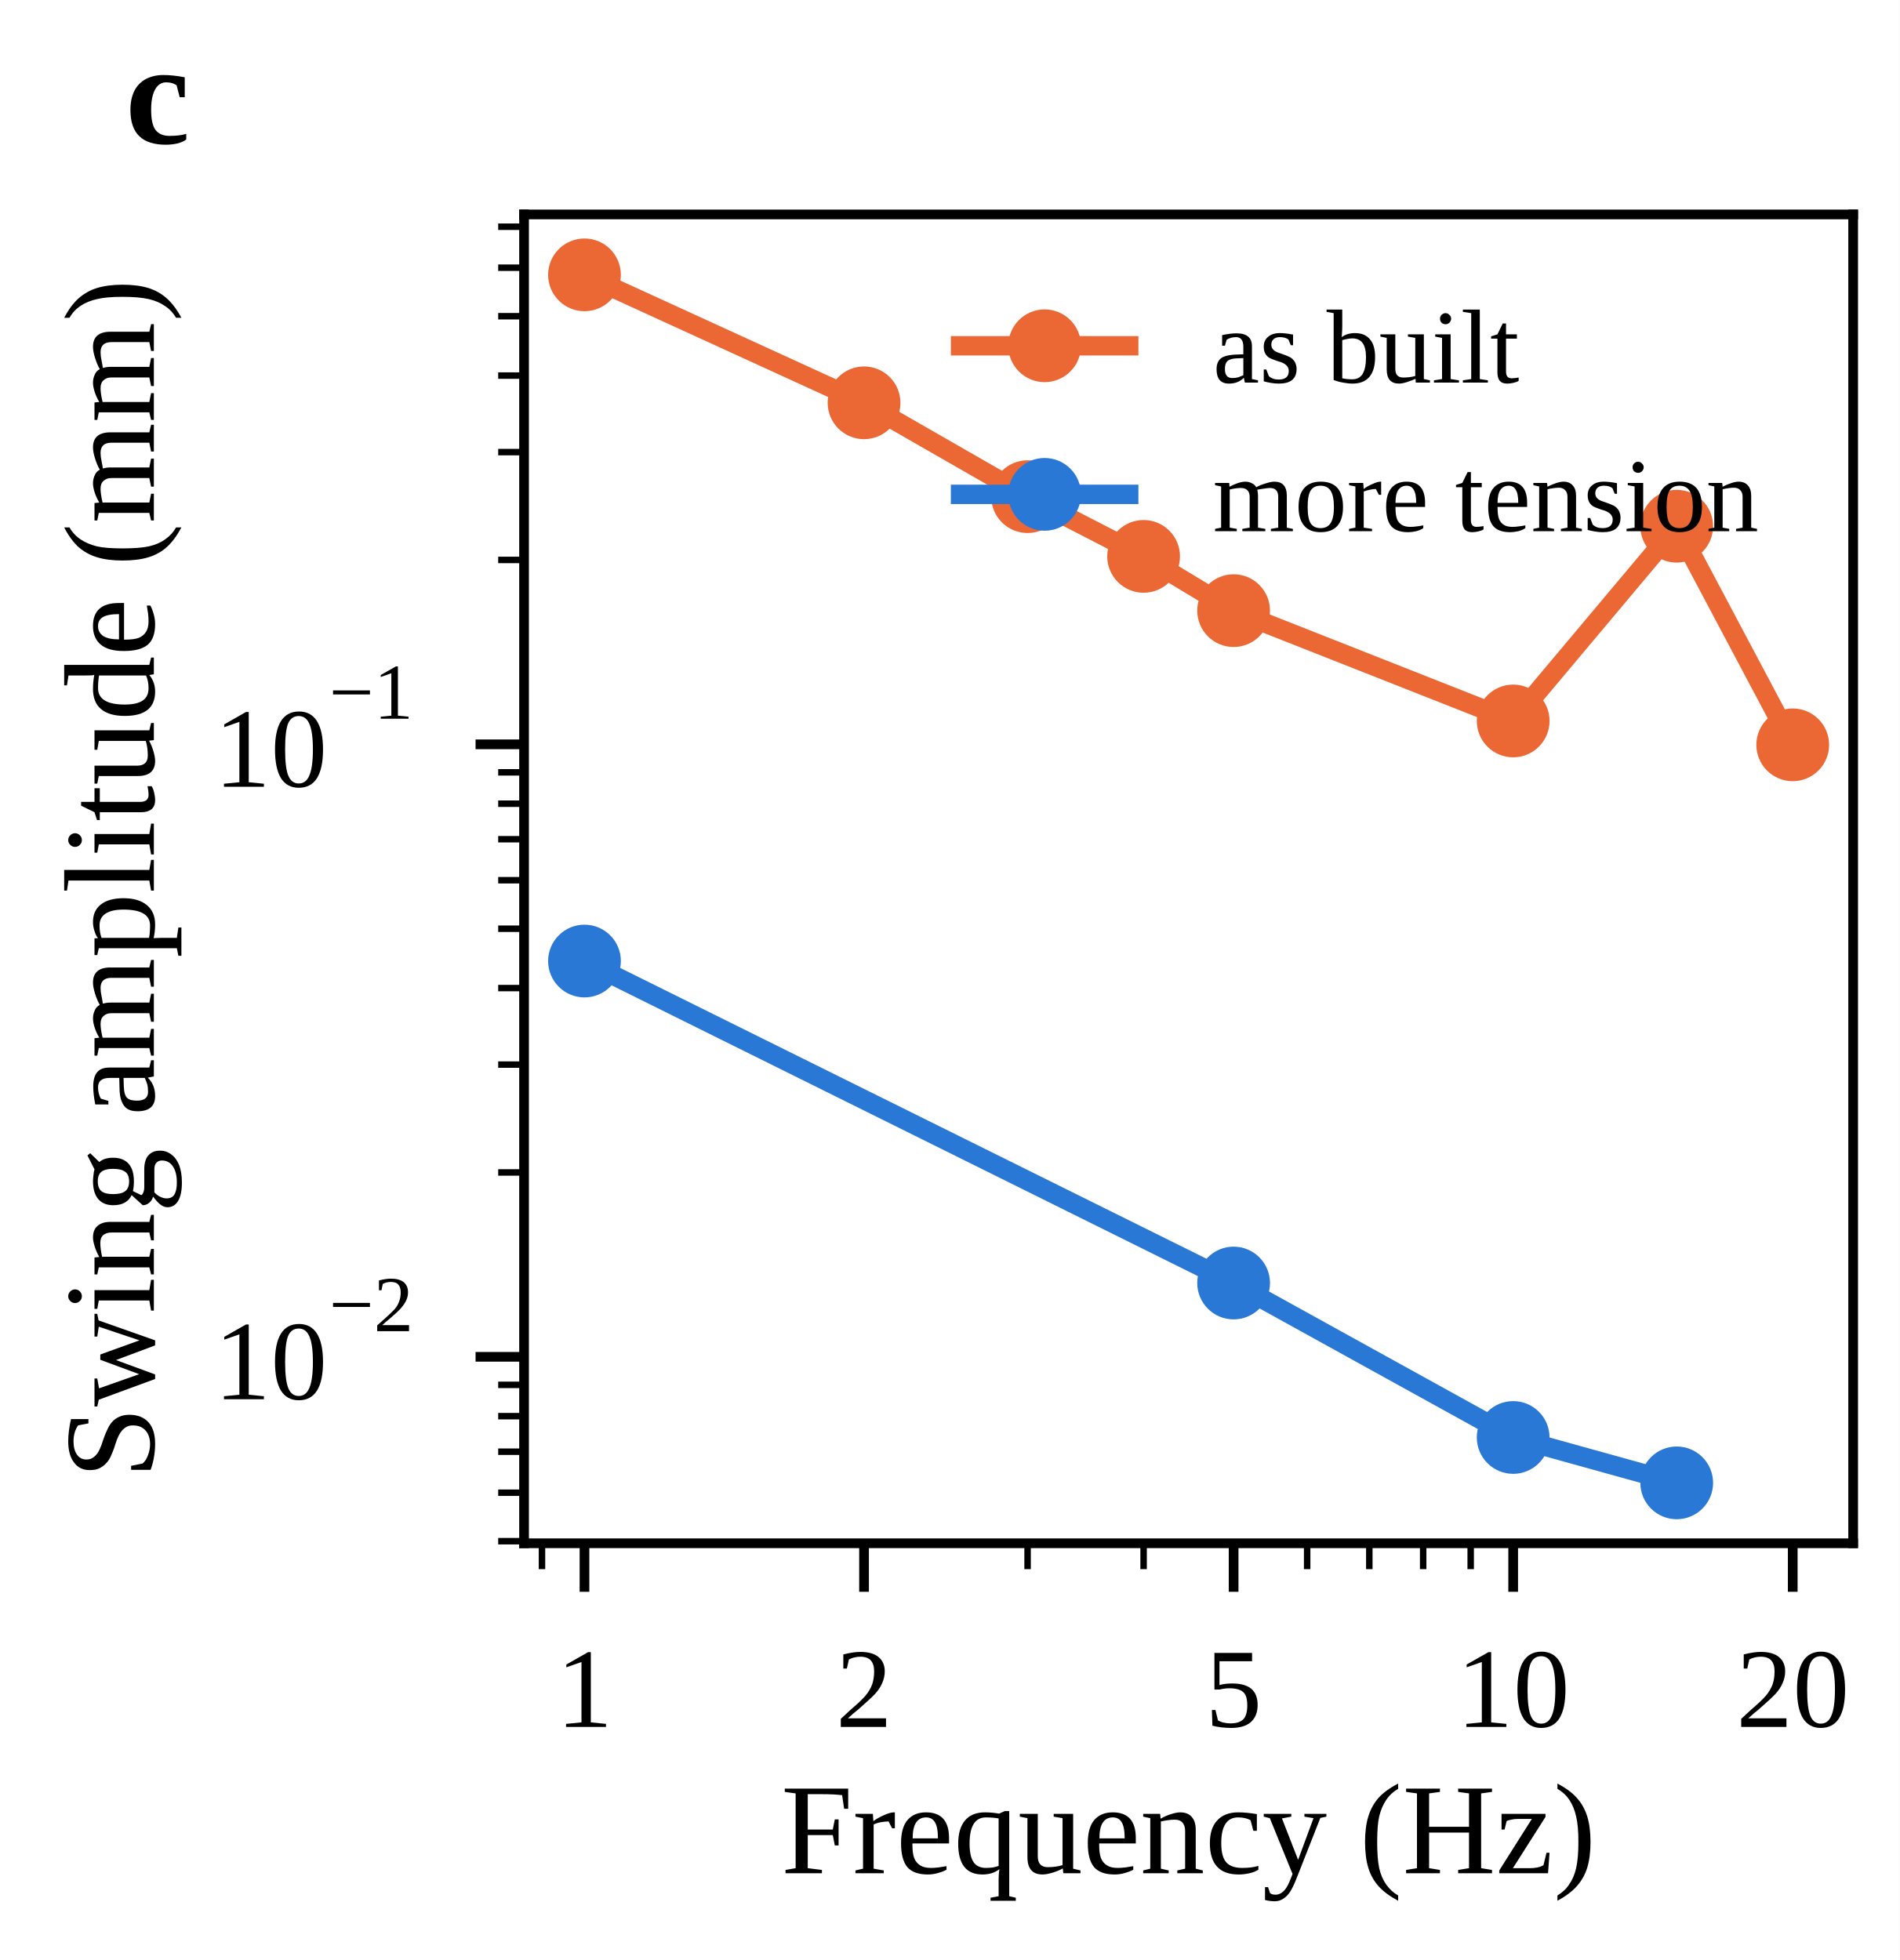
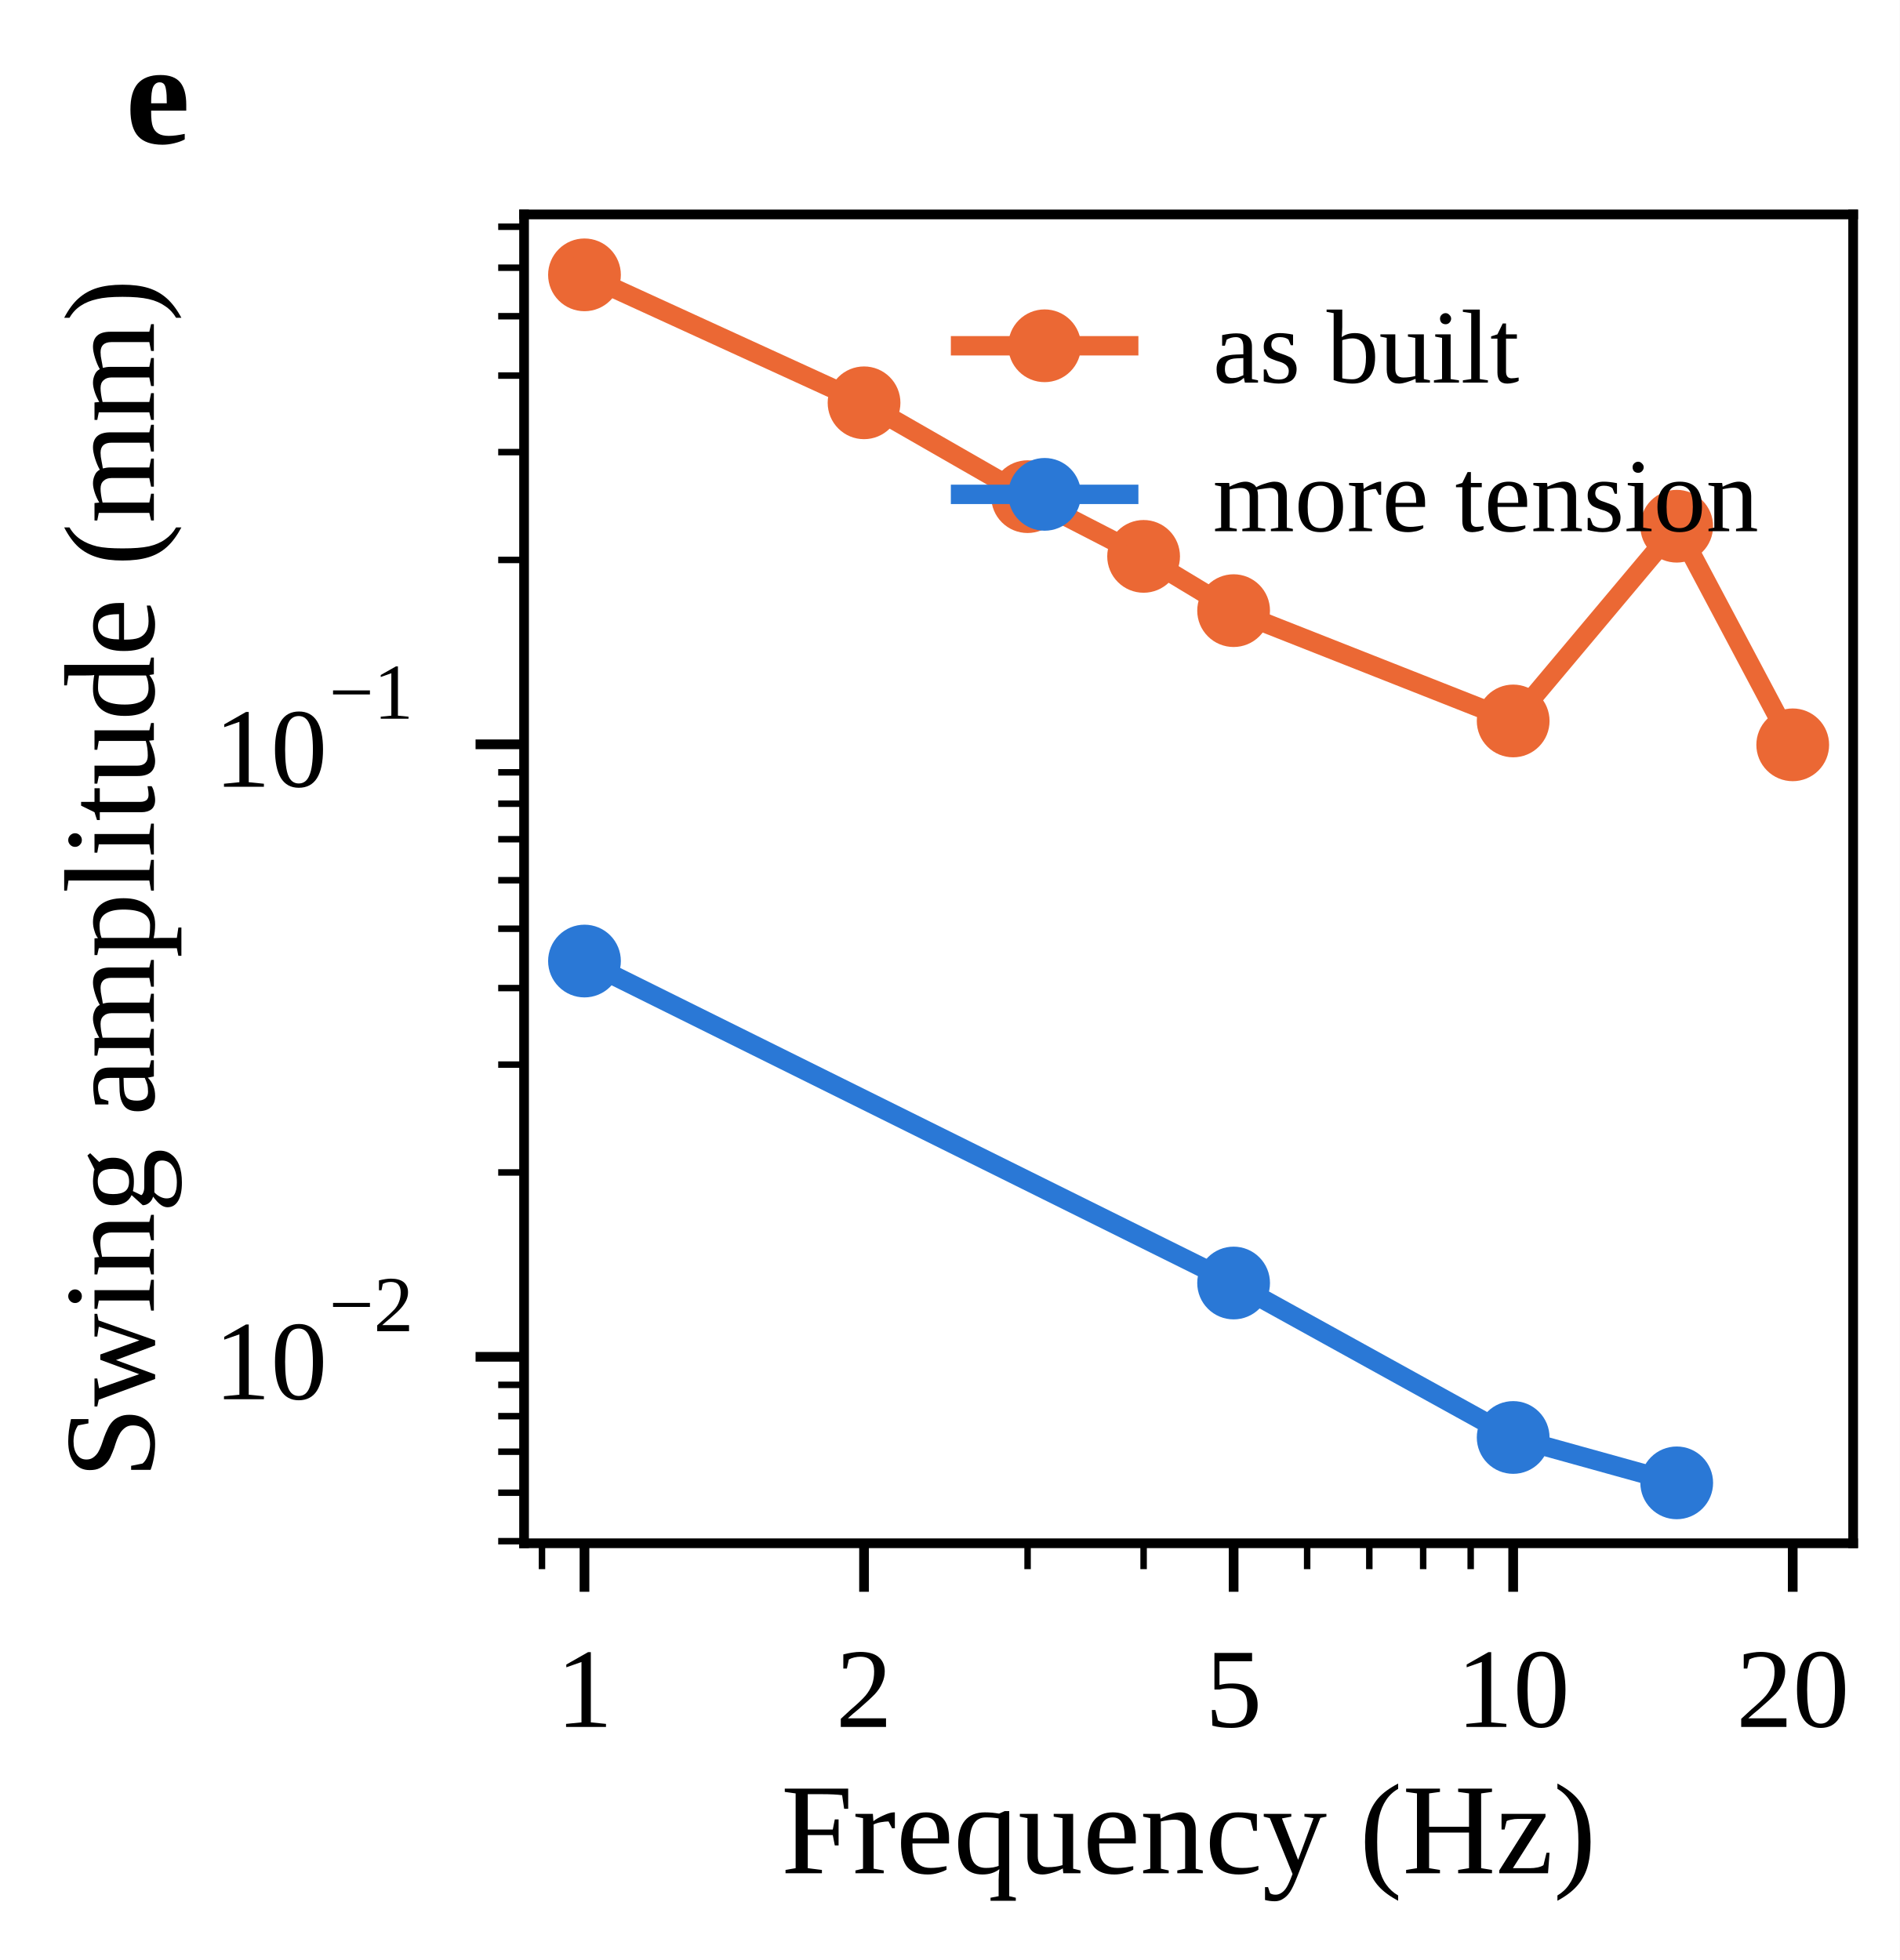
<svg xmlns="http://www.w3.org/2000/svg" xmlns:xlink="http://www.w3.org/1999/xlink" width="117.499pt" height="121.251pt" viewBox="0 0 117.499 121.251" version="1.1">
  <defs>
    <style type="text/css">*{stroke-linejoin: round; stroke-linecap: butt}</style>
  </defs>
  <g id="figure_1">
    <g id="patch_1">
      <path d="M 0 121.251  L 117.499 121.251  L 117.499 0  L 0 0  z " style="fill: #ffffff" />
    </g>
    <g id="axes_1">
      <g id="patch_2">
        <path d="M 32.414 95.471  L 114.619 95.471  L 114.619 13.266  L 32.414 13.266  z " style="fill: #ffffff" />
      </g>
      <g id="matplotlib.axis_1">
        <g id="xtick_1">
          <g id="line2d_1">
            <defs>
-               <path id="m62edd49302" d="M 0 0  L 0 3  " style="stroke: #000000; stroke-width: 0.6" />
+               <path id="me6b0395eb8" d="M 0 0  L 0 3  " style="stroke: #000000; stroke-width: 0.6" />
            </defs>
            <g>
-               <use xlink:href="#m62edd49302" x="36.151" y="95.471" style="stroke: #000000; stroke-width: 0.6" />
+               <use xlink:href="#me6b0395eb8" x="36.151" y="95.471" style="stroke: #000000; stroke-width: 0.6" />
            </g>
          </g>
          <g id="text_1">
            <text style="font-size: 7px; font-family: 'Times New Roman', 'Times', 'DejaVu Serif', serif; text-anchor: middle" x="36.151" y="106.831" transform="rotate(-0 36.1506 106.8315)">1</text>
          </g>
        </g>
        <g id="xtick_2">
          <g id="line2d_2">
            <g>
-               <use xlink:href="#m62edd49302" x="53.442" y="95.471" style="stroke: #000000; stroke-width: 0.6" />
+               <use xlink:href="#me6b0395eb8" x="53.442" y="95.471" style="stroke: #000000; stroke-width: 0.6" />
            </g>
          </g>
          <g id="text_2">
            <text style="font-size: 7px; font-family: 'Times New Roman', 'Times', 'DejaVu Serif', serif; text-anchor: middle" x="53.442" y="106.831" transform="rotate(-0 53.44185 106.8315)">2</text>
          </g>
        </g>
        <g id="xtick_3">
          <g id="line2d_3">
            <g>
-               <use xlink:href="#m62edd49302" x="76.3" y="95.471" style="stroke: #000000; stroke-width: 0.6" />
+               <use xlink:href="#me6b0395eb8" x="76.3" y="95.471" style="stroke: #000000; stroke-width: 0.6" />
            </g>
          </g>
          <g id="text_3">
            <text style="font-size: 7px; font-family: 'Times New Roman', 'Times', 'DejaVu Serif', serif; text-anchor: middle" x="76.3" y="106.831" transform="rotate(-0 76.29965 106.8315)">5</text>
          </g>
        </g>
        <g id="xtick_4">
          <g id="line2d_4">
            <g>
-               <use xlink:href="#m62edd49302" x="93.591" y="95.471" style="stroke: #000000; stroke-width: 0.6" />
+               <use xlink:href="#me6b0395eb8" x="93.591" y="95.471" style="stroke: #000000; stroke-width: 0.6" />
            </g>
          </g>
          <g id="text_4">
            <text style="font-size: 7px; font-family: 'Times New Roman', 'Times', 'DejaVu Serif', serif; text-anchor: middle" x="93.591" y="106.831" transform="rotate(-0 93.59091 106.8315)">10</text>
          </g>
        </g>
        <g id="xtick_5">
          <g id="line2d_5">
            <g>
-               <use xlink:href="#m62edd49302" x="110.882" y="95.471" style="stroke: #000000; stroke-width: 0.6" />
+               <use xlink:href="#me6b0395eb8" x="110.882" y="95.471" style="stroke: #000000; stroke-width: 0.6" />
            </g>
          </g>
          <g id="text_5">
            <text style="font-size: 7px; font-family: 'Times New Roman', 'Times', 'DejaVu Serif', serif; text-anchor: middle" x="110.882" y="106.831" transform="rotate(-0 110.8822 106.8315)">20</text>
          </g>
        </g>
        <g id="xtick_6">
          <g id="line2d_6">
            <defs>
-               <path id="m4267a01520" d="M 0 0  L 0 1.6  " style="stroke: #000000; stroke-width: 0.4" />
+               <path id="m3550b6d187" d="M 0 0  L 0 1.6  " style="stroke: #000000; stroke-width: 0.4" />
            </defs>
            <g>
-               <use xlink:href="#m4267a01520" x="33.522" y="95.471" style="stroke: #000000; stroke-width: 0.4" />
+               <use xlink:href="#m3550b6d187" x="33.522" y="95.471" style="stroke: #000000; stroke-width: 0.4" />
            </g>
          </g>
        </g>
        <g id="xtick_7">
          <g id="line2d_7">
            <g>
-               <use xlink:href="#m4267a01520" x="63.557" y="95.471" style="stroke: #000000; stroke-width: 0.4" />
+               <use xlink:href="#m3550b6d187" x="63.557" y="95.471" style="stroke: #000000; stroke-width: 0.4" />
            </g>
          </g>
        </g>
        <g id="xtick_8">
          <g id="line2d_8">
            <g>
-               <use xlink:href="#m4267a01520" x="70.733" y="95.471" style="stroke: #000000; stroke-width: 0.4" />
+               <use xlink:href="#m3550b6d187" x="70.733" y="95.471" style="stroke: #000000; stroke-width: 0.4" />
            </g>
          </g>
        </g>
        <g id="xtick_9">
          <g id="line2d_9">
            <g>
-               <use xlink:href="#m4267a01520" x="80.848" y="95.471" style="stroke: #000000; stroke-width: 0.4" />
+               <use xlink:href="#m3550b6d187" x="80.848" y="95.471" style="stroke: #000000; stroke-width: 0.4" />
            </g>
          </g>
        </g>
        <g id="xtick_10">
          <g id="line2d_10">
            <g>
-               <use xlink:href="#m4267a01520" x="84.693" y="95.471" style="stroke: #000000; stroke-width: 0.4" />
+               <use xlink:href="#m3550b6d187" x="84.693" y="95.471" style="stroke: #000000; stroke-width: 0.4" />
            </g>
          </g>
        </g>
        <g id="xtick_11">
          <g id="line2d_11">
            <g>
-               <use xlink:href="#m4267a01520" x="88.024" y="95.471" style="stroke: #000000; stroke-width: 0.4" />
+               <use xlink:href="#m3550b6d187" x="88.024" y="95.471" style="stroke: #000000; stroke-width: 0.4" />
            </g>
          </g>
        </g>
        <g id="xtick_12">
          <g id="line2d_12">
            <g>
-               <use xlink:href="#m4267a01520" x="90.963" y="95.471" style="stroke: #000000; stroke-width: 0.4" />
+               <use xlink:href="#m3550b6d187" x="90.963" y="95.471" style="stroke: #000000; stroke-width: 0.4" />
            </g>
          </g>
        </g>
        <g id="text_6">
          <text style="font-size: 8px; font-family: 'Times New Roman', 'Times', 'DejaVu Serif', serif; text-anchor: middle" x="73.516" y="115.884" transform="rotate(-0 73.51638 115.8838)">Frequency (Hz)</text>
        </g>
      </g>
      <g id="matplotlib.axis_2">
        <g id="ytick_1">
          <g id="line2d_13">
            <defs>
-               <path id="mf9bb121e4a" d="M 0 0  L -3 0  " style="stroke: #000000; stroke-width: 0.6" />
+               <path id="mf890102950" d="M 0 0  L -3 0  " style="stroke: #000000; stroke-width: 0.6" />
            </defs>
            <g>
-               <use xlink:href="#mf9bb121e4a" x="32.414" y="83.937" style="stroke: #000000; stroke-width: 0.6" />
+               <use xlink:href="#mf890102950" x="32.414" y="83.937" style="stroke: #000000; stroke-width: 0.6" />
            </g>
          </g>
          <g id="text_7">
            <g transform="translate(13.24402 87.0383)">
              <text>
                <tspan x="0" y="-0.478" style="font-size: 7px; font-family: 'Times New Roman'">1</tspan>
                <tspan x="3.5" y="-0.478" style="font-size: 7px; font-family: 'Times New Roman'">0</tspan>
                <tspan x="7.105" y="-4.686" style="font-size: 4.9px; font-family: 'Times New Roman'">−</tspan>
                <tspan x="9.869" y="-4.686" style="font-size: 4.9px; font-family: 'Times New Roman'">2</tspan>
              </text>
            </g>
          </g>
        </g>
        <g id="ytick_2">
          <g id="line2d_14">
            <g>
-               <use xlink:href="#mf9bb121e4a" x="32.414" y="46.047" style="stroke: #000000; stroke-width: 0.6" />
+               <use xlink:href="#mf890102950" x="32.414" y="46.047" style="stroke: #000000; stroke-width: 0.6" />
            </g>
          </g>
          <g id="text_8">
            <g transform="translate(13.24402 49.14794)">
              <text>
                <tspan x="0" y="-0.478" style="font-size: 7px; font-family: 'Times New Roman'">1</tspan>
                <tspan x="3.5" y="-0.478" style="font-size: 7px; font-family: 'Times New Roman'">0</tspan>
                <tspan x="7.105" y="-4.686" style="font-size: 4.9px; font-family: 'Times New Roman'">−</tspan>
                <tspan x="9.869" y="-4.686" style="font-size: 4.9px; font-family: 'Times New Roman'">1</tspan>
              </text>
            </g>
          </g>
        </g>
        <g id="ytick_3">
          <g id="line2d_15">
            <defs>
-               <path id="mb8c04329d8" d="M 0 0  L -1.6 0  " style="stroke: #000000; stroke-width: 0.4" />
+               <path id="m9587acea50" d="M 0 0  L -1.6 0  " style="stroke: #000000; stroke-width: 0.4" />
            </defs>
            <g>
-               <use xlink:href="#mb8c04329d8" x="32.414" y="95.343" style="stroke: #000000; stroke-width: 0.4" />
+               <use xlink:href="#m9587acea50" x="32.414" y="95.343" style="stroke: #000000; stroke-width: 0.4" />
            </g>
          </g>
        </g>
        <g id="ytick_4">
          <g id="line2d_16">
            <g>
-               <use xlink:href="#mb8c04329d8" x="32.414" y="92.343" style="stroke: #000000; stroke-width: 0.4" />
+               <use xlink:href="#m9587acea50" x="32.414" y="92.343" style="stroke: #000000; stroke-width: 0.4" />
            </g>
          </g>
        </g>
        <g id="ytick_5">
          <g id="line2d_17">
            <g>
-               <use xlink:href="#mb8c04329d8" x="32.414" y="89.806" style="stroke: #000000; stroke-width: 0.4" />
+               <use xlink:href="#m9587acea50" x="32.414" y="89.806" style="stroke: #000000; stroke-width: 0.4" />
            </g>
          </g>
        </g>
        <g id="ytick_6">
          <g id="line2d_18">
            <g>
-               <use xlink:href="#mb8c04329d8" x="32.414" y="87.609" style="stroke: #000000; stroke-width: 0.4" />
+               <use xlink:href="#m9587acea50" x="32.414" y="87.609" style="stroke: #000000; stroke-width: 0.4" />
            </g>
          </g>
        </g>
        <g id="ytick_7">
          <g id="line2d_19">
            <g>
-               <use xlink:href="#mb8c04329d8" x="32.414" y="85.671" style="stroke: #000000; stroke-width: 0.4" />
+               <use xlink:href="#m9587acea50" x="32.414" y="85.671" style="stroke: #000000; stroke-width: 0.4" />
            </g>
          </g>
        </g>
        <g id="ytick_8">
          <g id="line2d_20">
            <g>
-               <use xlink:href="#mb8c04329d8" x="32.414" y="72.531" style="stroke: #000000; stroke-width: 0.4" />
+               <use xlink:href="#m9587acea50" x="32.414" y="72.531" style="stroke: #000000; stroke-width: 0.4" />
            </g>
          </g>
        </g>
        <g id="ytick_9">
          <g id="line2d_21">
            <g>
-               <use xlink:href="#mb8c04329d8" x="32.414" y="65.859" style="stroke: #000000; stroke-width: 0.4" />
+               <use xlink:href="#m9587acea50" x="32.414" y="65.859" style="stroke: #000000; stroke-width: 0.4" />
            </g>
          </g>
        </g>
        <g id="ytick_10">
          <g id="line2d_22">
            <g>
-               <use xlink:href="#mb8c04329d8" x="32.414" y="61.125" style="stroke: #000000; stroke-width: 0.4" />
+               <use xlink:href="#m9587acea50" x="32.414" y="61.125" style="stroke: #000000; stroke-width: 0.4" />
            </g>
          </g>
        </g>
        <g id="ytick_11">
          <g id="line2d_23">
            <g>
-               <use xlink:href="#mb8c04329d8" x="32.414" y="57.453" style="stroke: #000000; stroke-width: 0.4" />
+               <use xlink:href="#m9587acea50" x="32.414" y="57.453" style="stroke: #000000; stroke-width: 0.4" />
            </g>
          </g>
        </g>
        <g id="ytick_12">
          <g id="line2d_24">
            <g>
-               <use xlink:href="#mb8c04329d8" x="32.414" y="54.453" style="stroke: #000000; stroke-width: 0.4" />
+               <use xlink:href="#m9587acea50" x="32.414" y="54.453" style="stroke: #000000; stroke-width: 0.4" />
            </g>
          </g>
        </g>
        <g id="ytick_13">
          <g id="line2d_25">
            <g>
-               <use xlink:href="#mb8c04329d8" x="32.414" y="51.916" style="stroke: #000000; stroke-width: 0.4" />
+               <use xlink:href="#m9587acea50" x="32.414" y="51.916" style="stroke: #000000; stroke-width: 0.4" />
            </g>
          </g>
        </g>
        <g id="ytick_14">
          <g id="line2d_26">
            <g>
-               <use xlink:href="#mb8c04329d8" x="32.414" y="49.719" style="stroke: #000000; stroke-width: 0.4" />
+               <use xlink:href="#m9587acea50" x="32.414" y="49.719" style="stroke: #000000; stroke-width: 0.4" />
            </g>
          </g>
        </g>
        <g id="ytick_15">
          <g id="line2d_27">
            <g>
-               <use xlink:href="#mb8c04329d8" x="32.414" y="47.78" style="stroke: #000000; stroke-width: 0.4" />
+               <use xlink:href="#m9587acea50" x="32.414" y="47.78" style="stroke: #000000; stroke-width: 0.4" />
            </g>
          </g>
        </g>
        <g id="ytick_16">
          <g id="line2d_28">
            <g>
-               <use xlink:href="#mb8c04329d8" x="32.414" y="34.64" style="stroke: #000000; stroke-width: 0.4" />
+               <use xlink:href="#m9587acea50" x="32.414" y="34.64" style="stroke: #000000; stroke-width: 0.4" />
            </g>
          </g>
        </g>
        <g id="ytick_17">
          <g id="line2d_29">
            <g>
-               <use xlink:href="#mb8c04329d8" x="32.414" y="27.968" style="stroke: #000000; stroke-width: 0.4" />
+               <use xlink:href="#m9587acea50" x="32.414" y="27.968" style="stroke: #000000; stroke-width: 0.4" />
            </g>
          </g>
        </g>
        <g id="ytick_18">
          <g id="line2d_30">
            <g>
-               <use xlink:href="#mb8c04329d8" x="32.414" y="23.234" style="stroke: #000000; stroke-width: 0.4" />
+               <use xlink:href="#m9587acea50" x="32.414" y="23.234" style="stroke: #000000; stroke-width: 0.4" />
            </g>
          </g>
        </g>
        <g id="ytick_19">
          <g id="line2d_31">
            <g>
-               <use xlink:href="#mb8c04329d8" x="32.414" y="19.562" style="stroke: #000000; stroke-width: 0.4" />
+               <use xlink:href="#m9587acea50" x="32.414" y="19.562" style="stroke: #000000; stroke-width: 0.4" />
            </g>
          </g>
        </g>
        <g id="ytick_20">
          <g id="line2d_32">
            <g>
-               <use xlink:href="#mb8c04329d8" x="32.414" y="16.562" style="stroke: #000000; stroke-width: 0.4" />
+               <use xlink:href="#m9587acea50" x="32.414" y="16.562" style="stroke: #000000; stroke-width: 0.4" />
            </g>
          </g>
        </g>
        <g id="ytick_21">
          <g id="line2d_33">
            <g>
-               <use xlink:href="#mb8c04329d8" x="32.414" y="14.026" style="stroke: #000000; stroke-width: 0.4" />
+               <use xlink:href="#m9587acea50" x="32.414" y="14.026" style="stroke: #000000; stroke-width: 0.4" />
            </g>
          </g>
        </g>
        <g id="text_9">
          <text style="font-size: 8px; font-family: 'Times New Roman', 'Times', 'DejaVu Serif', serif; text-anchor: middle" x="9.518" y="54.369" transform="rotate(-90 9.51777 54.3685)">Swing amplitude (mm)</text>
        </g>
      </g>
      <g id="line2d_34">
-         <path d="M 36.151 17.003  L 53.442 24.919  L 63.557 30.724  L 70.733 34.419  L 76.3 37.776  L 93.591 44.6  L 103.706 32.553  L 110.882 46.077  " clip-path="url(#p1731797e5b)" style="fill: none; stroke: #eb6834; stroke-width: 1.2; stroke-linecap: square" />
+         <path d="M 36.151 17.003  L 53.442 24.919  L 63.557 30.724  L 70.733 34.419  L 76.3 37.776  L 93.591 44.6  L 103.706 32.553  L 110.882 46.077  " clip-path="url(#p94ae012cc9)" style="fill: none; stroke: #eb6834; stroke-width: 1.2; stroke-linecap: square" />
        <defs>
-           <path id="m6dedb924ff" d="M 0 1.75  C 0.464 1.75 0.909 1.566 1.237 1.237  C 1.566 0.909 1.75 0.464 1.75 0  C 1.75 -0.464 1.566 -0.909 1.237 -1.237  C 0.909 -1.566 0.464 -1.75 0 -1.75  C -0.464 -1.75 -0.909 -1.566 -1.237 -1.237  C -1.566 -0.909 -1.75 -0.464 -1.75 0  C -1.75 0.464 -1.566 0.909 -1.237 1.237  C -0.909 1.566 -0.464 1.75 0 1.75  z " style="stroke: #eb6834" />
+           <path id="m32d14a3b56" d="M 0 1.75  C 0.464 1.75 0.909 1.566 1.237 1.237  C 1.566 0.909 1.75 0.464 1.75 0  C 1.75 -0.464 1.566 -0.909 1.237 -1.237  C 0.909 -1.566 0.464 -1.75 0 -1.75  C -0.464 -1.75 -0.909 -1.566 -1.237 -1.237  C -1.566 -0.909 -1.75 -0.464 -1.75 0  C -1.75 0.464 -1.566 0.909 -1.237 1.237  C -0.909 1.566 -0.464 1.75 0 1.75  z " style="stroke: #eb6834" />
        </defs>
-         <g clip-path="url(#p1731797e5b)">
-           <use xlink:href="#m6dedb924ff" x="36.151" y="17.003" style="fill: #eb6834; stroke: #eb6834" />
-           <use xlink:href="#m6dedb924ff" x="53.442" y="24.919" style="fill: #eb6834; stroke: #eb6834" />
-           <use xlink:href="#m6dedb924ff" x="63.557" y="30.724" style="fill: #eb6834; stroke: #eb6834" />
-           <use xlink:href="#m6dedb924ff" x="70.733" y="34.419" style="fill: #eb6834; stroke: #eb6834" />
-           <use xlink:href="#m6dedb924ff" x="76.3" y="37.776" style="fill: #eb6834; stroke: #eb6834" />
-           <use xlink:href="#m6dedb924ff" x="93.591" y="44.6" style="fill: #eb6834; stroke: #eb6834" />
-           <use xlink:href="#m6dedb924ff" x="103.706" y="32.553" style="fill: #eb6834; stroke: #eb6834" />
-           <use xlink:href="#m6dedb924ff" x="110.882" y="46.077" style="fill: #eb6834; stroke: #eb6834" />
+         <g clip-path="url(#p94ae012cc9)">
+           <use xlink:href="#m32d14a3b56" x="36.151" y="17.003" style="fill: #eb6834; stroke: #eb6834" />
+           <use xlink:href="#m32d14a3b56" x="53.442" y="24.919" style="fill: #eb6834; stroke: #eb6834" />
+           <use xlink:href="#m32d14a3b56" x="63.557" y="30.724" style="fill: #eb6834; stroke: #eb6834" />
+           <use xlink:href="#m32d14a3b56" x="70.733" y="34.419" style="fill: #eb6834; stroke: #eb6834" />
+           <use xlink:href="#m32d14a3b56" x="76.3" y="37.776" style="fill: #eb6834; stroke: #eb6834" />
+           <use xlink:href="#m32d14a3b56" x="93.591" y="44.6" style="fill: #eb6834; stroke: #eb6834" />
+           <use xlink:href="#m32d14a3b56" x="103.706" y="32.553" style="fill: #eb6834; stroke: #eb6834" />
+           <use xlink:href="#m32d14a3b56" x="110.882" y="46.077" style="fill: #eb6834; stroke: #eb6834" />
        </g>
      </g>
      <g id="line2d_35">
-         <path d="M 36.151 59.453  L 76.3 79.371  L 93.591 88.926  L 103.706 91.734  " clip-path="url(#p1731797e5b)" style="fill: none; stroke: #2a78d6; stroke-width: 1.2; stroke-linecap: square" />
+         <path d="M 36.151 59.453  L 76.3 79.371  L 93.591 88.926  L 103.706 91.734  " clip-path="url(#p94ae012cc9)" style="fill: none; stroke: #2a78d6; stroke-width: 1.2; stroke-linecap: square" />
        <defs>
-           <path id="m8b6604fdef" d="M 0 1.75  C 0.464 1.75 0.909 1.566 1.237 1.237  C 1.566 0.909 1.75 0.464 1.75 0  C 1.75 -0.464 1.566 -0.909 1.237 -1.237  C 0.909 -1.566 0.464 -1.75 0 -1.75  C -0.464 -1.75 -0.909 -1.566 -1.237 -1.237  C -1.566 -0.909 -1.75 -0.464 -1.75 0  C -1.75 0.464 -1.566 0.909 -1.237 1.237  C -0.909 1.566 -0.464 1.75 0 1.75  z " style="stroke: #2a78d6" />
+           <path id="m6063cf0420" d="M 0 1.75  C 0.464 1.75 0.909 1.566 1.237 1.237  C 1.566 0.909 1.75 0.464 1.75 0  C 1.75 -0.464 1.566 -0.909 1.237 -1.237  C 0.909 -1.566 0.464 -1.75 0 -1.75  C -0.464 -1.75 -0.909 -1.566 -1.237 -1.237  C -1.566 -0.909 -1.75 -0.464 -1.75 0  C -1.75 0.464 -1.566 0.909 -1.237 1.237  C -0.909 1.566 -0.464 1.75 0 1.75  z " style="stroke: #2a78d6" />
        </defs>
-         <g clip-path="url(#p1731797e5b)">
-           <use xlink:href="#m8b6604fdef" x="36.151" y="59.453" style="fill: #2a78d6; stroke: #2a78d6" />
-           <use xlink:href="#m8b6604fdef" x="76.3" y="79.371" style="fill: #2a78d6; stroke: #2a78d6" />
-           <use xlink:href="#m8b6604fdef" x="93.591" y="88.926" style="fill: #2a78d6; stroke: #2a78d6" />
-           <use xlink:href="#m8b6604fdef" x="103.706" y="91.734" style="fill: #2a78d6; stroke: #2a78d6" />
+         <g clip-path="url(#p94ae012cc9)">
+           <use xlink:href="#m6063cf0420" x="36.151" y="59.453" style="fill: #2a78d6; stroke: #2a78d6" />
+           <use xlink:href="#m6063cf0420" x="76.3" y="79.371" style="fill: #2a78d6; stroke: #2a78d6" />
+           <use xlink:href="#m6063cf0420" x="93.591" y="88.926" style="fill: #2a78d6; stroke: #2a78d6" />
+           <use xlink:href="#m6063cf0420" x="103.706" y="91.734" style="fill: #2a78d6; stroke: #2a78d6" />
        </g>
      </g>
      <g id="patch_3">
        <path d="M 32.414 95.471  L 32.414 13.266  " style="fill: none; stroke: #000000; stroke-width: 0.6; stroke-linejoin: miter; stroke-linecap: square" />
      </g>
      <g id="patch_4">
        <path d="M 114.619 95.471  L 114.619 13.266  " style="fill: none; stroke: #000000; stroke-width: 0.6; stroke-linejoin: miter; stroke-linecap: square" />
      </g>
      <g id="patch_5">
        <path d="M 32.414 95.471  L 114.619 95.471  " style="fill: none; stroke: #000000; stroke-width: 0.6; stroke-linejoin: miter; stroke-linecap: square" />
      </g>
      <g id="patch_6">
        <path d="M 32.414 13.266  L 114.619 13.266  " style="fill: none; stroke: #000000; stroke-width: 0.6; stroke-linejoin: miter; stroke-linecap: square" />
      </g>
      <g id="text_10">
-         <text style="font-weight: 700; font-size: 9px; font-family: 'Times New Roman', 'Times', 'DejaVu Serif', serif; text-anchor: start" x="7.753" y="8.875" transform="rotate(-0 7.752603 8.874844)">c</text>
+         <text style="font-weight: 700; font-size: 9px; font-family: 'Times New Roman', 'Times', 'DejaVu Serif', serif; text-anchor: start" x="7.753" y="8.875" transform="rotate(-0 7.752603 8.874844)">e</text>
      </g>
      <g id="legend_1">
        <g id="line2d_36">
          <path d="M 59.411 21.391  L 64.611 21.391  L 69.811 21.391  " style="fill: none; stroke: #eb6834; stroke-width: 1.2; stroke-linecap: square" />
          <g>
-             <use xlink:href="#m6dedb924ff" x="64.611" y="21.391" style="fill: #eb6834; stroke: #eb6834" />
+             <use xlink:href="#m32d14a3b56" x="64.611" y="21.391" style="fill: #eb6834; stroke: #eb6834" />
          </g>
        </g>
        <g id="text_11">
          <text style="font-size: 6.5px; font-family: 'Times New Roman', 'Times', 'DejaVu Serif', serif; text-anchor: start" x="75.011" y="23.666" transform="rotate(-0 75.0114 23.66614)">as built</text>
        </g>
        <g id="line2d_37">
          <path d="M 59.411 30.582  L 64.611 30.582  L 69.811 30.582  " style="fill: none; stroke: #2a78d6; stroke-width: 1.2; stroke-linecap: square" />
          <g>
-             <use xlink:href="#m8b6604fdef" x="64.611" y="30.582" style="fill: #2a78d6; stroke: #2a78d6" />
+             <use xlink:href="#m6063cf0420" x="64.611" y="30.582" style="fill: #2a78d6; stroke: #2a78d6" />
          </g>
        </g>
        <g id="text_12">
          <text style="font-size: 6.5px; font-family: 'Times New Roman', 'Times', 'DejaVu Serif', serif; text-anchor: start" x="75.011" y="32.857" transform="rotate(-0 75.0114 32.85653)">more tension</text>
        </g>
      </g>
    </g>
  </g>
  <defs>
-     <clipPath id="p1731797e5b">
+     <clipPath id="p94ae012cc9">
      <rect x="32.414" y="13.266" width="82.205" height="82.205" />
    </clipPath>
  </defs>
</svg>
